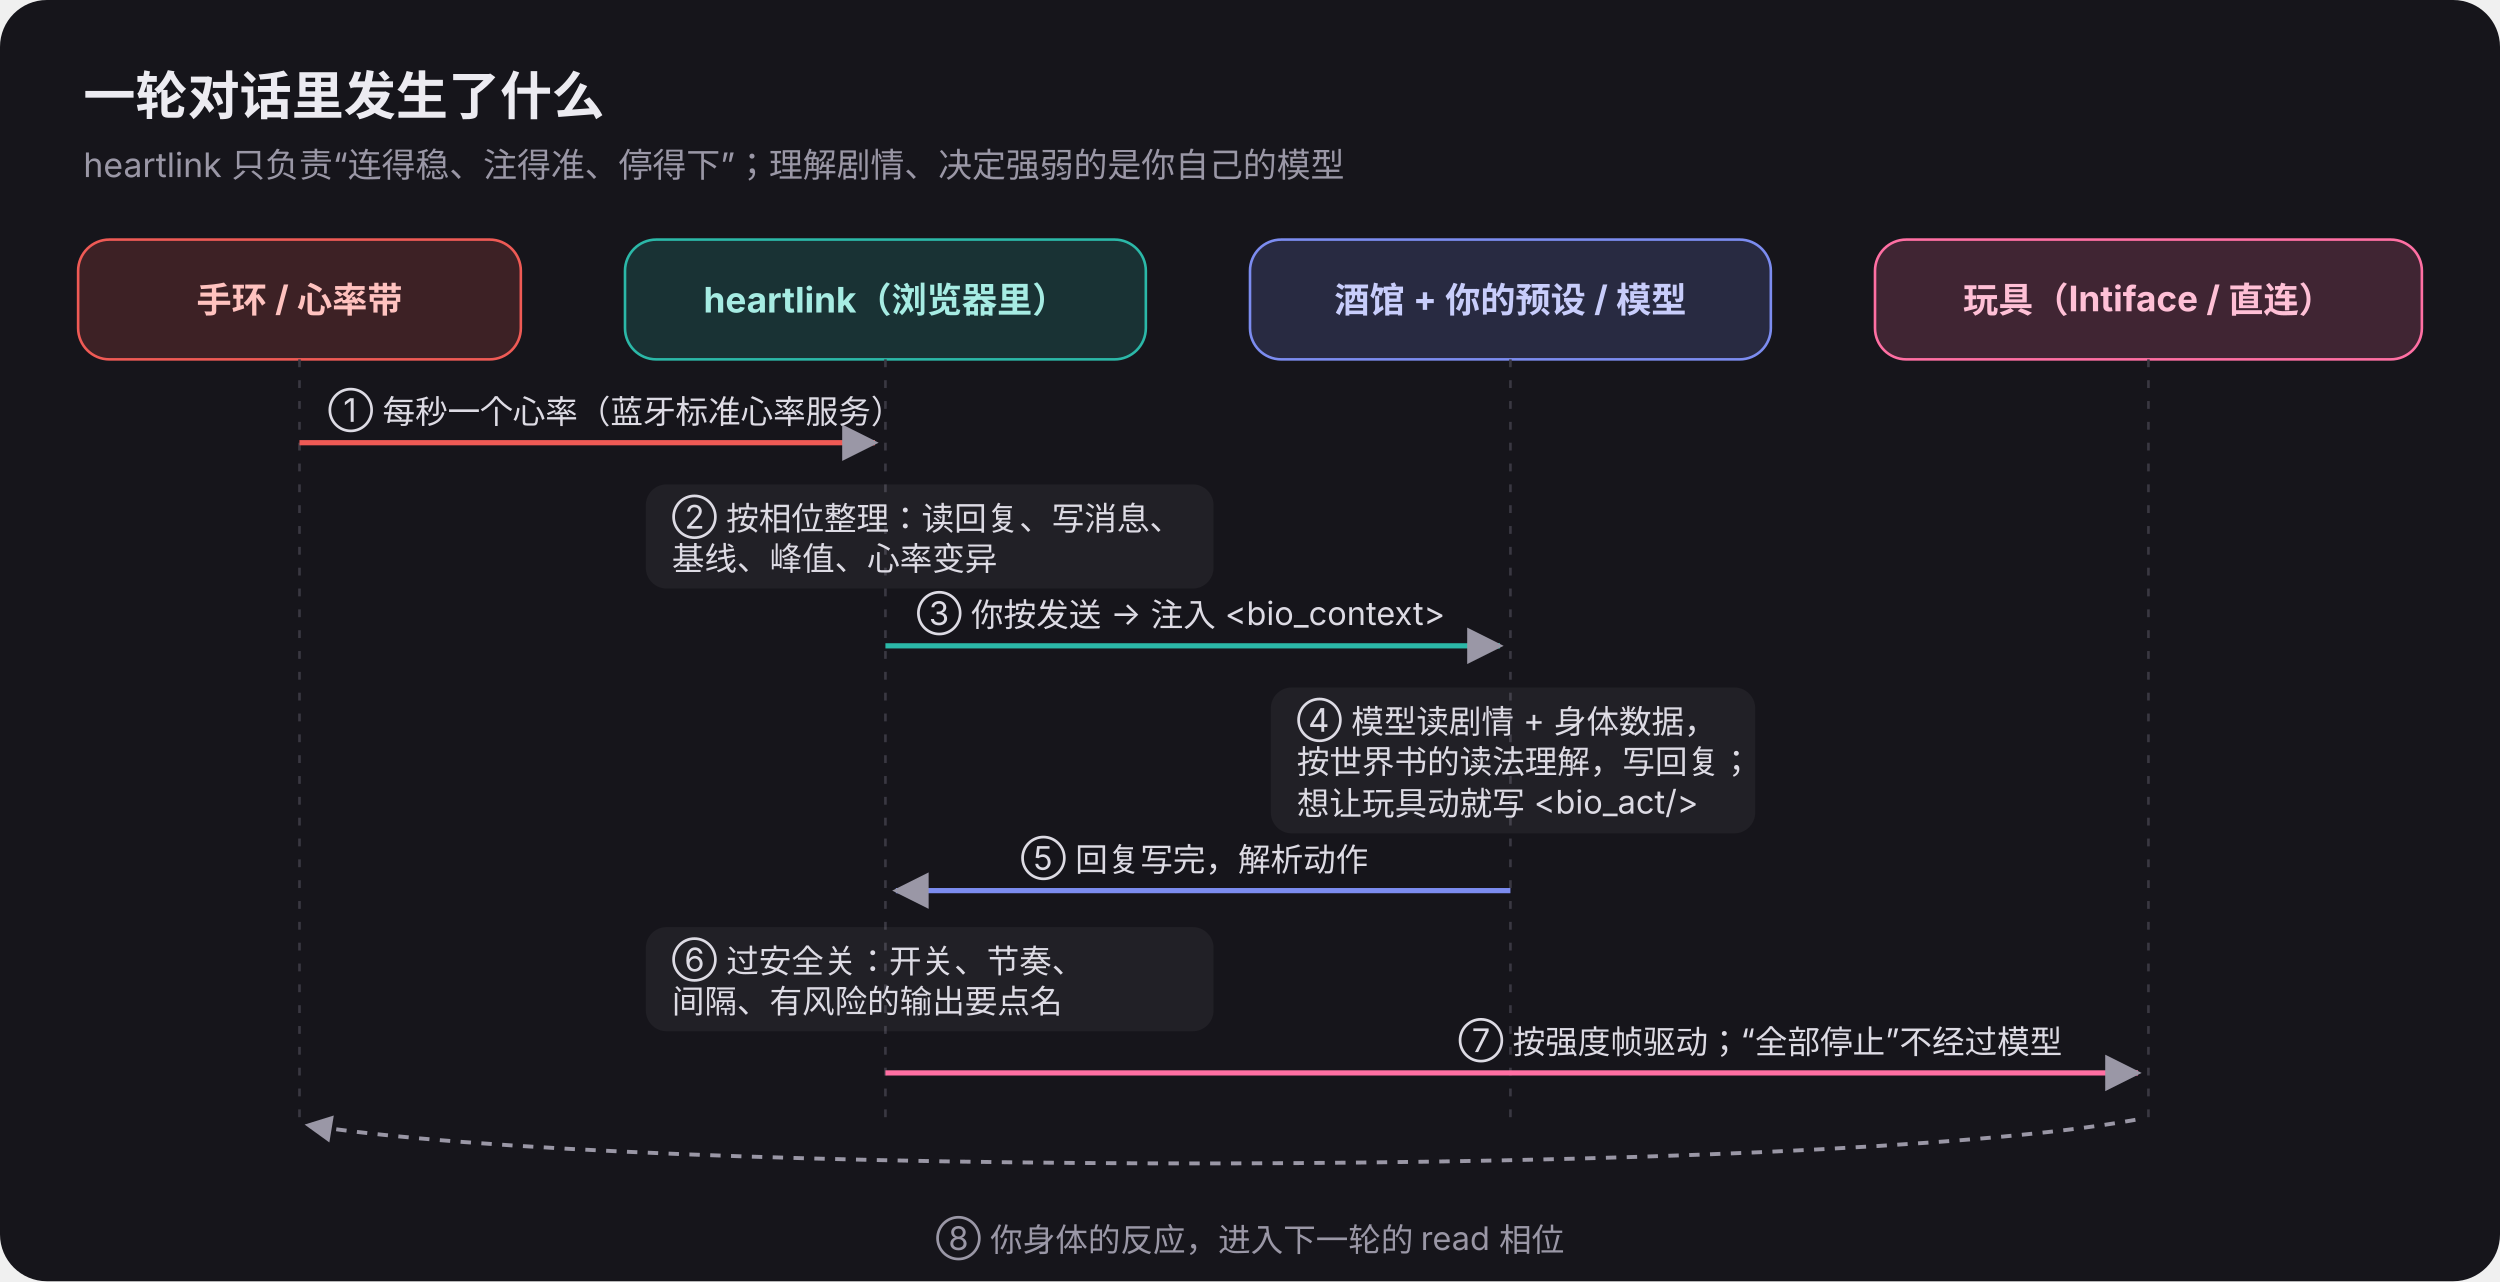
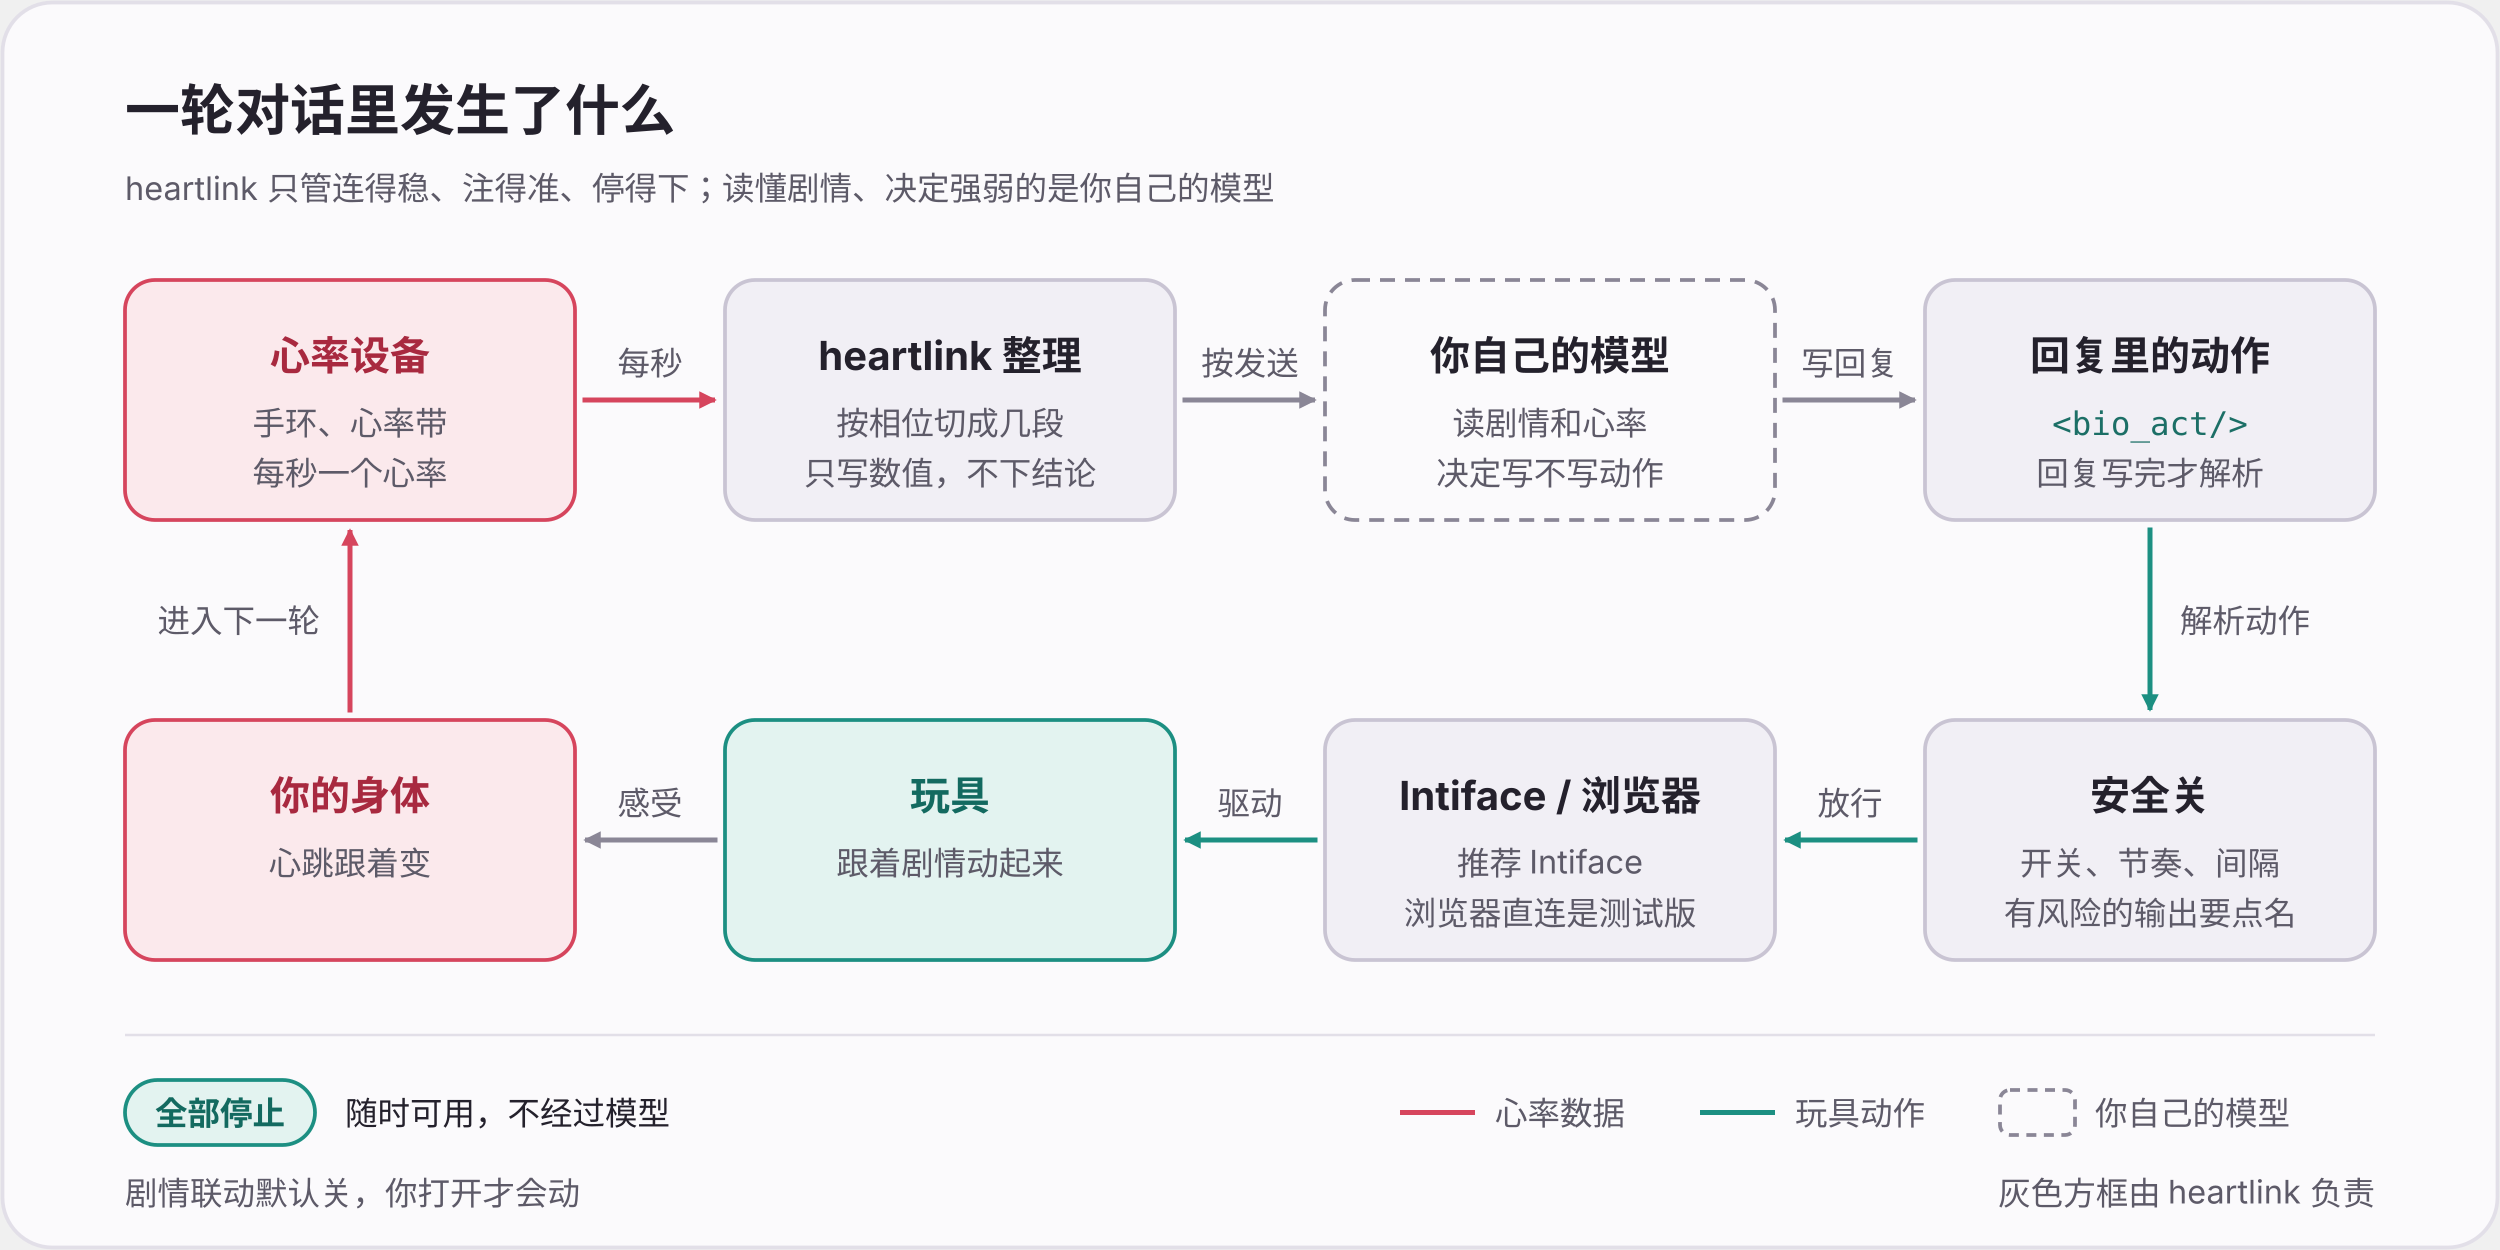
- <svg xmlns="http://www.w3.org/2000/svg" viewBox="0 0 960 492" font-family="-apple-system,'PingFang SC','Microsoft YaHei',sans-serif" role="img" aria-label="一轮对话的流转：设备数据进提示词，模型写出动作，heartlink 执行到玩具，心率再回到下一轮">
+ <svg xmlns="http://www.w3.org/2000/svg" viewBox="0 0 1000 500" width="1000" height="500" font-family="-apple-system, 'PingFang SC', 'Noto Sans SC', 'Microsoft YaHei', sans-serif" role="img" aria-label="一轮对话：心率进提示词，你自己的模型在回复里写动作，经过安全关后驱动玩具，身体的反应进入下一轮">
  <defs>
-     <marker id="a" viewBox="0 0 10 10" refX="9" refY="5" markerWidth="7" markerHeight="7" orient="auto-start-reverse">
-       <path d="M0 0L10 5L0 10z" fill="#9a97a6" />
+     <marker id="mn" viewBox="0 0 10 10" refX="9" refY="5" markerWidth="7" markerHeight="7" markerUnits="userSpaceOnUse" orient="auto-start-reverse">
+       <path d="M0 0L10 5L0 10z" fill="#8a8696" />
+     </marker>
+     <marker id="mh" viewBox="0 0 10 10" refX="9" refY="5" markerWidth="7" markerHeight="7" markerUnits="userSpaceOnUse" orient="auto-start-reverse">
+       <path d="M0 0L10 5L0 10z" fill="#d6455d" />
+     </marker>
+     <marker id="mt" viewBox="0 0 10 10" refX="9" refY="5" markerWidth="7" markerHeight="7" markerUnits="userSpaceOnUse" orient="auto-start-reverse">
+       <path d="M0 0L10 5L0 10z" fill="#1c8f82" />
    </marker>
  </defs>
-   <rect width="960" height="492" rx="18" fill="#16151b" />
-   <text x="32" y="44" fill="#ecebf1" font-size="20" font-weight="700">一轮对话里发生了什么</text>
-   <text x="32" y="68" fill="#9a97a6" font-size="13">heartlink 只负责“连得稳、注得准、停得下”；理解剧情、决定强弱的是你自己的模型</text>
-   <g font-size="13.5" font-weight="700" text-anchor="middle">
-     <rect x="30" y="92" width="170" height="46" rx="12" fill="#ef5a55" fill-opacity=".18" stroke="#ef5a55" />
-     <text x="115" y="120" fill="#ffc2bf">手环 / 心率带</text>
-     <rect x="240" y="92" width="200" height="46" rx="12" fill="#2bb8a8" fill-opacity=".18" stroke="#2bb8a8" />
-     <text x="340" y="120" fill="#a6ece3">heartlink（浏览器里）</text>
-     <rect x="480" y="92" width="200" height="46" rx="12" fill="#7c8cf0" fill-opacity=".18" stroke="#7c8cf0" />
-     <text x="580" y="120" fill="#c8cdfb">酒馆 + 你的预设 / 模型</text>
-     <rect x="720" y="92" width="210" height="46" rx="12" fill="#ff6fa3" fill-opacity=".18" stroke="#ff6fa3" />
-     <text x="825" y="120" fill="#ffc0d6">玩具（Intiface / 直连）</text>
+   <rect x="1" y="1" width="998" height="498" rx="20" fill="#fbfafc" stroke="#e2dfe8" stroke-width="1.5" />
+   <text x="50" y="52" fill="#24212c" font-size="22" font-weight="700">一轮对话里发生了什么</text>
+   <text x="50" y="80" fill="#5d5a68" font-size="13">heartlink 只管连得稳、注得准、停得下；读懂剧情、决定强弱的是你自己的模型</text>
+   <g text-anchor="middle">
+     <rect x="50" y="112" width="180" height="96" rx="12" fill="#fbe9ec" stroke="#d6455d" stroke-width="1.5" />
+     <text x="140" y="148" fill="#a8293f" font-size="16" font-weight="700">心率设备</text>
+     <text x="140" y="174" fill="#5d5a68" font-size="13">手环、心率带</text>
+     <text x="140" y="194" fill="#5d5a68" font-size="13">每秒一个心率</text>
+     <rect x="290" y="112" width="180" height="96" rx="12" fill="#f1eff5" stroke="#c9c4d3" stroke-width="1.5" />
+     <text x="380" y="148" fill="#24212c" font-size="16" font-weight="700">heartlink 整理</text>
+     <text x="380" y="174" fill="#5d5a68" font-size="13">按相位切成几段</text>
+     <text x="380" y="194" fill="#5d5a68" font-size="13">只写数值，不下结论</text>
+     <rect x="530" y="112" width="180" height="96" rx="12" fill="#fbfafc" stroke="#8a8696" stroke-width="1.5" stroke-dasharray="6 4" />
+     <text x="620" y="148" fill="#24212c" font-size="16" font-weight="700">你自己的模型</text>
+     <text x="620" y="174" fill="#5d5a68" font-size="13">读剧情和心率</text>
+     <text x="620" y="194" fill="#5d5a68" font-size="13">决定写不写动作</text>
+     <rect x="770" y="112" width="180" height="96" rx="12" fill="#f1eff5" stroke="#c9c4d3" stroke-width="1.5" />
+     <text x="860" y="148" fill="#24212c" font-size="16" font-weight="700">回复里的动作</text>
+     <text x="860" y="174" fill="#1c6f66" font-size="13" font-family="ui-monospace, Menlo, Consolas, monospace">&lt;bio_act/&gt;</text>
+     <text x="860" y="194" fill="#5d5a68" font-size="13">回复写完才解析</text>
  </g>
-   <g stroke="#3a3842" stroke-dasharray="3 5">
-     <line x1="115" y1="138" x2="115" y2="430" />
-     <line x1="340" y1="138" x2="340" y2="430" />
-     <line x1="580" y1="138" x2="580" y2="430" />
-     <line x1="825" y1="138" x2="825" y2="430" />
+   <g text-anchor="middle">
+     <rect x="770" y="288" width="180" height="96" rx="12" fill="#f1eff5" stroke="#c9c4d3" stroke-width="1.5" />
+     <text x="860" y="324" fill="#24212c" font-size="16" font-weight="700">安全关</text>
+     <text x="860" y="350" fill="#5d5a68" font-size="13">开关、节奏、间隔</text>
+     <text x="860" y="370" fill="#5d5a68" font-size="13">有风险的输出要点名</text>
+     <rect x="530" y="288" width="180" height="96" rx="12" fill="#f1eff5" stroke="#c9c4d3" stroke-width="1.5" />
+     <text x="620" y="324" fill="#24212c" font-size="16" font-weight="700">Intiface / 浏览器</text>
+     <text x="620" y="350" fill="#5d5a68" font-size="13">推荐 Intiface</text>
+     <text x="620" y="370" fill="#5d5a68" font-size="13">浏览器直连是测试版</text>
+     <rect x="290" y="288" width="180" height="96" rx="12" fill="#e3f3f0" stroke="#1c8f82" stroke-width="1.5" />
+     <text x="380" y="324" fill="#136a60" font-size="16" font-weight="700">玩具</text>
+     <text x="380" y="350" fill="#5d5a68" font-size="13">跟着剧情动起来</text>
+     <rect x="50" y="288" width="180" height="96" rx="12" fill="#fbe9ec" stroke="#d6455d" stroke-width="1.5" />
+     <text x="140" y="324" fill="#a8293f" font-size="16" font-weight="700">你的身体</text>
+     <text x="140" y="350" fill="#5d5a68" font-size="13">心跳跟着变</text>
  </g>
-   <g font-size="12.5" fill="#dddbe4">
-     <line x1="115" y1="170" x2="336" y2="170" stroke="#ef5a55" stroke-width="2" marker-end="url(#a)" />
-     <text x="126" y="162">① 每秒一个心率（蓝牙标准心率服务）</text>
-     <rect x="248" y="186" width="218" height="40" rx="8" fill="#ffffff" fill-opacity=".05" />
-     <text x="258" y="203">② 按相位整理：读回复、写消息、</text>
-     <text x="258" y="219">基线、峰值、心率变异</text>
-     <line x1="340" y1="248" x2="576" y2="248" stroke="#2bb8a8" stroke-width="2" marker-end="url(#a)" />
-     <text x="352" y="240">③ 你按发送 → 注入 &lt;bio_context&gt;</text>
-     <rect x="488" y="264" width="186" height="56" rx="8" fill="#ffffff" fill-opacity=".05" />
-     <text x="498" y="281">④ 模型读剧情 + 身体数据，</text>
-     <text x="498" y="297">按世界书的读法理解，写回复；</text>
-     <text x="498" y="313">想让玩具动就写 &lt;bio_act/&gt;</text>
-     <line x1="580" y1="342" x2="344" y2="342" stroke="#7c8cf0" stroke-width="2" marker-end="url(#a)" />
-     <text x="392" y="334">⑤ 回复写完，解析动作</text>
-     <rect x="248" y="356" width="218" height="40" rx="8" fill="#ffffff" fill-opacity=".05" />
-     <text x="258" y="373">⑥ 过安全关：开关、节奏、</text>
-     <text x="258" y="389">间隔、有风险的输出要点名</text>
-     <line x1="340" y1="412" x2="821" y2="412" stroke="#ff6fa3" stroke-width="2" marker-end="url(#a)" />
-     <text x="560" y="404">⑦ 按强度帧驱动；“全部停止”不经过模型</text>
-     <path d="M820 430 C 700 452, 240 452, 118 432" fill="none" stroke="#9a97a6" stroke-width="1.5" stroke-dasharray="4 4" marker-end="url(#a)" />
-     <text x="480" y="480" fill="#9a97a6" text-anchor="middle">⑧ 你身体的反应，进入下一轮的 read 相位</text>
+   <g fill="none" stroke-width="2">
+     <line x1="233" y1="160" x2="286" y2="160" stroke="#d6455d" marker-end="url(#mh)" />
+     <line x1="473" y1="160" x2="526" y2="160" stroke="#8a8696" marker-end="url(#mn)" />
+     <line x1="713" y1="160" x2="766" y2="160" stroke="#8a8696" marker-end="url(#mn)" />
+     <line x1="860" y1="211" x2="860" y2="284" stroke="#1c8f82" marker-end="url(#mt)" />
+     <line x1="767" y1="336" x2="714" y2="336" stroke="#1c8f82" marker-end="url(#mt)" />
+     <line x1="527" y1="336" x2="474" y2="336" stroke="#1c8f82" marker-end="url(#mt)" />
+     <line x1="287" y1="336" x2="234" y2="336" stroke="#8a8696" marker-end="url(#mn)" />
+     <line x1="140" y1="285" x2="140" y2="212" stroke="#d6455d" marker-end="url(#mh)" />
+   </g>
+   <g font-size="13" fill="#5d5a68" text-anchor="middle">
+     <text x="260" y="150">每秒</text>
+     <text x="500" y="150">按发送</text>
+     <text x="740" y="150">写回复</text>
+     <text x="740" y="326">放行</text>
+     <text x="500" y="326">驱动</text>
+     <text x="260" y="326">感受</text>
+   </g>
+   <g font-size="13" fill="#5d5a68">
+     <text x="872" y="253">解析动作</text>
+     <text x="128" y="253" text-anchor="end">进入下一轮</text>
+   </g>
+   <line x1="50" y1="414" x2="950" y2="414" stroke="#e2dfe8" stroke-width="1" />
+   <g font-size="13">
+     <rect x="50" y="432" width="76" height="26" rx="13" fill="#e3f3f0" stroke="#1c8f82" stroke-width="1.5" />
+     <text x="88" y="450" fill="#136a60" font-weight="700" text-anchor="middle">全部停止</text>
+     <text x="138" y="450" fill="#24212c">随时可用，不经过模型</text>
+     <text x="50" y="482" fill="#5d5a68">剧情联动默认关，你打开才会动</text>
+     <line x1="560" y1="445" x2="590" y2="445" stroke="#d6455d" stroke-width="2" />
+     <text x="598" y="450" fill="#5d5a68">心率数据</text>
+     <line x1="680" y1="445" x2="710" y2="445" stroke="#1c8f82" stroke-width="2" />
+     <text x="718" y="450" fill="#5d5a68">玩具动作</text>
+     <rect x="800" y="436" width="30" height="18" rx="4" fill="none" stroke="#8a8696" stroke-width="1.5" stroke-dasharray="4 3" />
+     <text x="838" y="450" fill="#5d5a68">你自己的模型</text>
+     <text x="950" y="482" fill="#5d5a68" text-anchor="end">灰色方框由 heartlink 负责</text>
  </g>
</svg>
